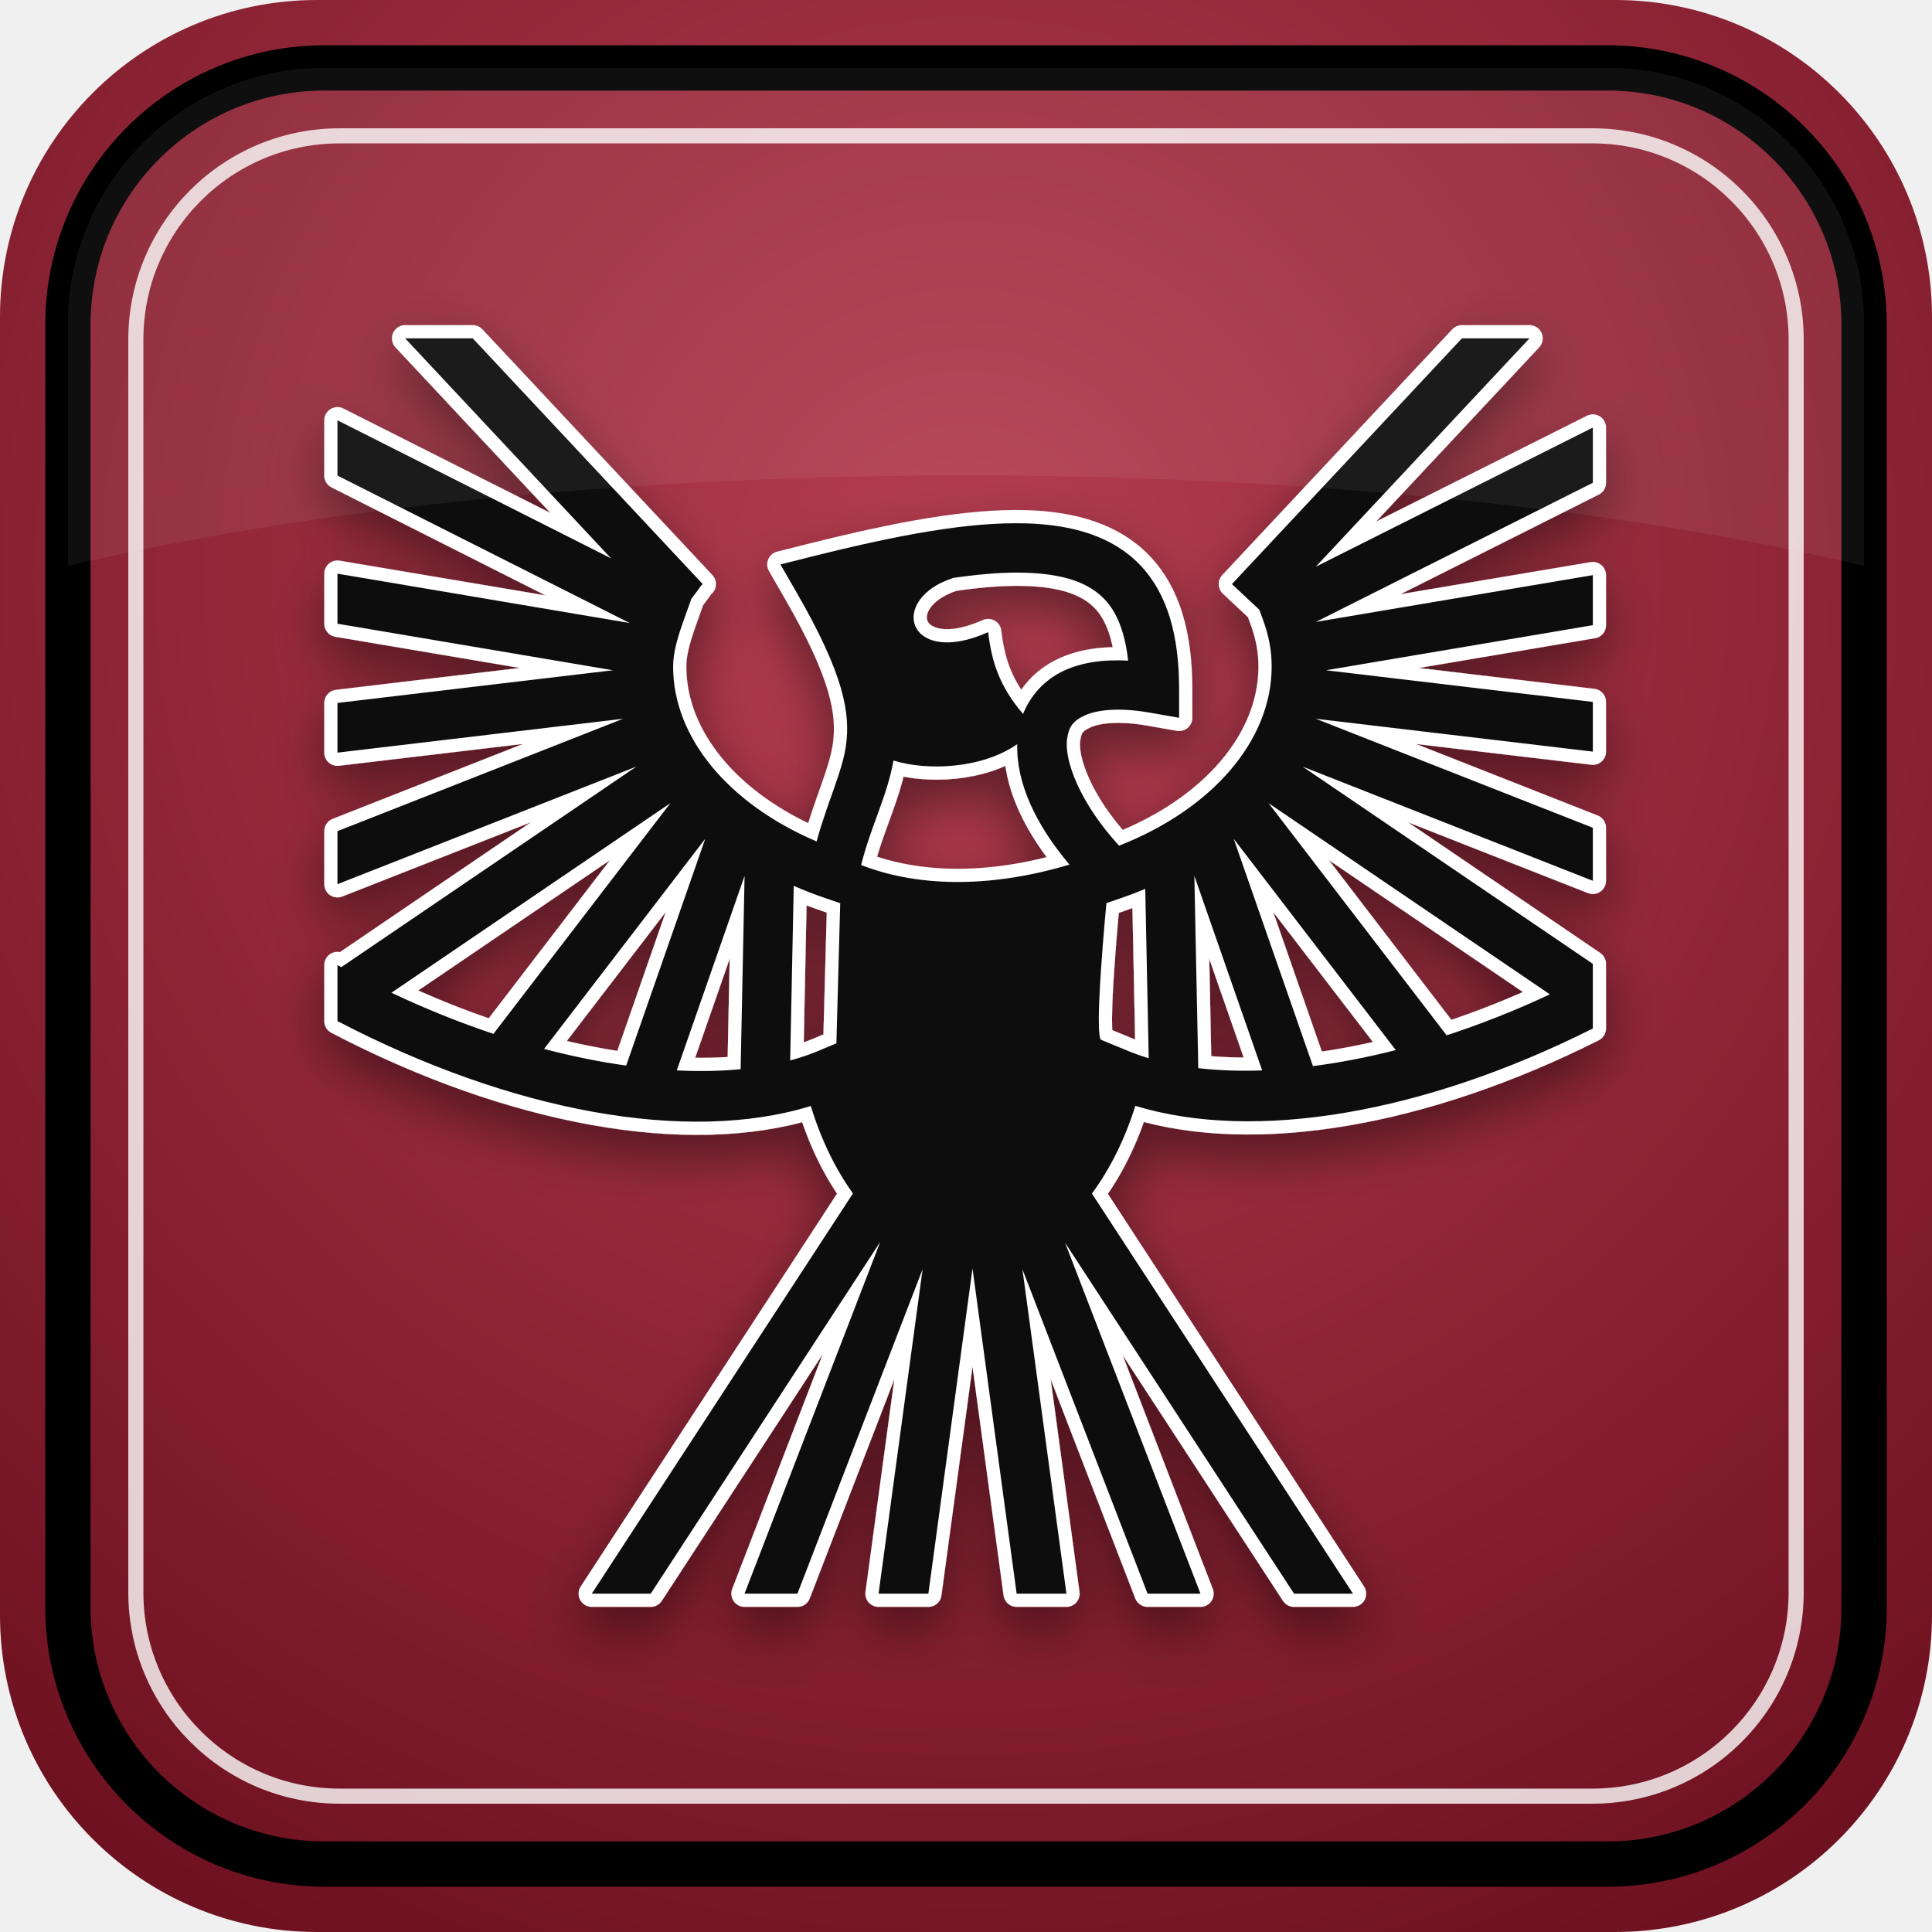
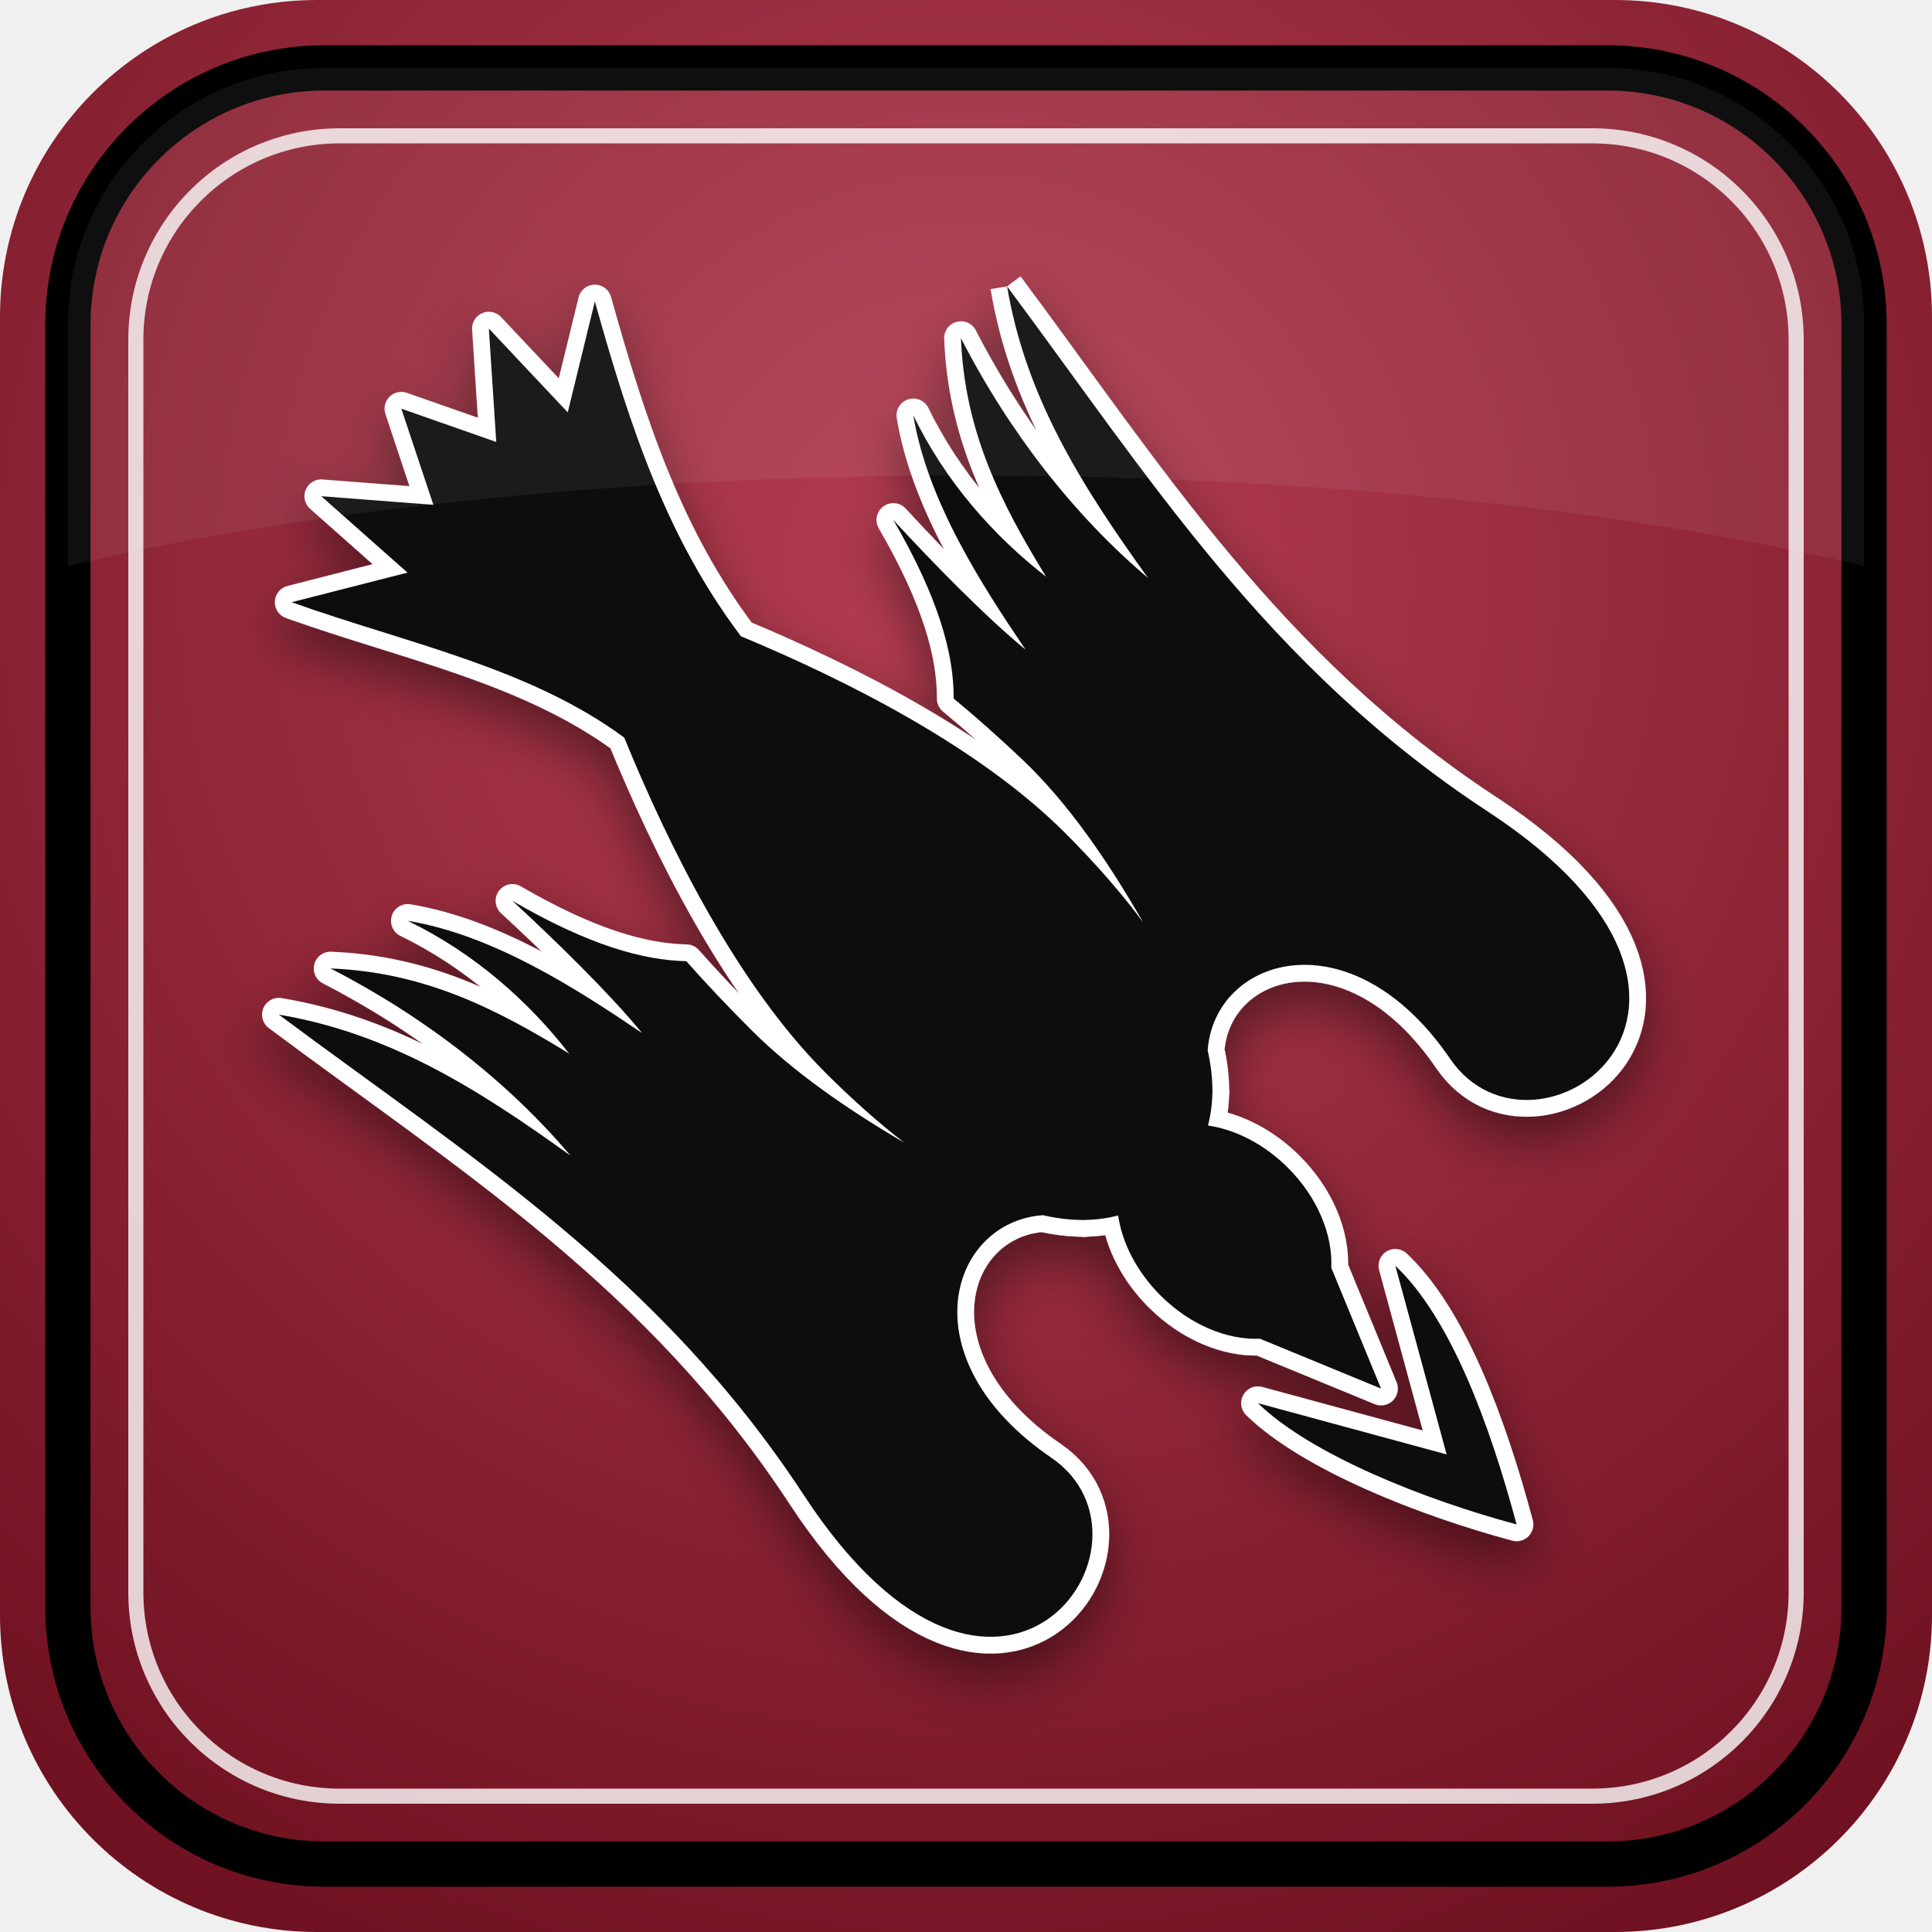
<svg xmlns="http://www.w3.org/2000/svg" viewBox="0 0 512 512" role="img" aria-label="Atlanta Falcons">
  <defs>
    <radialGradient id="f" cx="50%" cy="30%" r="80%">
      <stop offset="0" stop-color="#b53e51" />
      <stop offset="1" stop-color="#6d101f" />
    </radialGradient>
    <filter id="s" x="-10%" y="-10%" width="120%" height="120%">
      <feDropShadow dx="0" dy="6" stdDeviation="7" flood-color="#000" flood-opacity="0.45" />
    </filter>
  </defs>
  <rect width="512" height="512" rx="84" fill="url(#f)" />
  <rect x="18" y="18" width="476" height="476" rx="68" fill="none" stroke="#000000" stroke-width="12" />
  <rect x="36" y="36" width="440" height="440" rx="54" fill="none" stroke="#ffffff" stroke-width="4" opacity="0.8" />
  <g filter="url(#s)">
-     <g transform="translate(76.8 76.8) scale(0.7) ">
-       <g fill="#ffffff" stroke="#ffffff" stroke-width="10" stroke-linejoin="round">
-         <path d="m43.66 18.375l77.942 83.28l-103.56-52.25v20.933l110.624 55.814l-110.623-18.687v18.955l104.29 17.615l-104.29 12.373v18.82L126.19 162.4L18.042 204.95v20.083l113.16-44.525L19.496 256.43l-1.453-.793v21.217c65.806 34.34 132.51 46.543 179.203 32.154c3.824 12.527 9.197 23.717 15.95 33.09l-98.87 151.527h22.315l86.89-133.172l-51.378 133.172h20.032l47.38-122.8l-16.668 122.8h18.86l16.707-123.1l16.707 123.1h18.857l-16.666-122.8l47.38 122.8h20.033L293.527 360.8l86.666 132.825h22.313l-98.83-151.47c6.884-9.366 12.474-20.595 16.433-33.208c45.343 13.82 109.376 2.79 173.2-29.29v-24.466L383.425 180.51l109.887 43.236v-20.082L388.442 162.4l104.87 12.442v-18.82l-101.013-11.985l101.014-17.062V108.02l-104.84 17.71l104.84-52.664V52.152L388.42 104.838l80.92-86.463h-25.596l-87.07 93.033l10.346 9.684l1.197 3.215c2.333 6.264 3.502 11.874 3.502 18.347c0 27.94-22.42 53.896-57.76 67.795c-14.693-15.965-20.836-32.194-19.682-40.395c.63-4.474 2.12-6.77 6.56-8.858c4.442-2.087 12.65-3.236 24.878-1.088l10.978 1.93l-.014-11.147c-.03-20-4.383-35.828-14.752-46.682c-10.37-10.852-25.516-15.307-43.395-15.79h-.005c-21.498-.587-47.89 4.298-80.78 12.54l-12.01 3.01l6.185 10.72c17.82 30.892 20.35 45.607 18.635 57.835c-1.41 10.04-6.747 20.57-11.127 36.323c-33.276-14.21-54.31-39.248-54.31-66.194c0-5.457 1.75-11.222 4.128-17.884l2.77-7.768c4.31-5.594 3.082-4.444 4.31-5.594l-87.07-93.033zm231.328 88.69q1.549-.003 3.03.037h.004c15.15.41 24.503 3.856 30.39 10.02c4.566 4.78 7.734 12.16 8.965 23.27c-9.47-.514-17.64.672-24.49 3.89c-7.2 3.385-12.52 9.362-15.278 16.282c-8.773-10.16-11.91-19.657-13.213-30.957c-30.474 13.652-38.452-12.414-13.153-20.542c8.877-1.28 16.82-1.978 23.744-2zm.412 64.958c-.395 14.73 6.987 30.445 19.77 45.592c-27.713 8.296-55.653 9.176-78.88.162c3.84-15.15 9.727-25.68 12.27-39.562c12.53 3.915 33.24 3.23 46.84-6.192m-131.336 22.34L77.098 281.68c-12.686-4.224-25.63-9.41-38.614-15.56zm226.5 0L477.04 266.73c-13.155 6.165-26.255 11.33-39.08 15.508zm-213.287 13.48l-29.925 85.85c-9.986-1.393-20.393-3.487-31.086-6.298zm200.077.005l61.345 79.988c-10.8 2.753-21.3 4.773-31.35 6.066zm-185.18 14.04l-1.494 73.176c-7.553.735-15.648.887-24.176.463zm170.28 0l25.67 73.637c-8.555.31-16.65.02-24.183-.857zm-151.665 3.776a153 153 0 0 0 12.052 4.678l5.54 1.887l-1.448 53.043l-7.024 2.942c-3.268 1.368-6.77 2.548-10.473 3.547zm133.07 1.133l1.312 64.123a82 82 0 0 1-7.71-2.723L307.288 284c-3.073-.493 1.872-51.797 1.872-51.797l5.438-1.87a151 151 0 0 0 9.26-3.536z" />
+     <g transform="translate(66.56 66.56) scale(0.74) ">
+       <g fill="#ffffff" stroke="#ffffff" stroke-width="12" stroke-linejoin="round">
+         <path d="M270.713 12.61c6.643 39.436 26.262 70.82 50.46 104.41c-26.216-22.16-49.542-51.885-66.99-85.893c1.347 33.463 14.174 58.902 30.5 85.467c-18.768-14.65-35.86-33.73-47.558-57.805c5.06 30.615 24.262 60.356 40.176 83.886c-14.308-11.715-33.218-31.112-47.34-46.424c16.406 28.247 21.683 48.16 21.634 63.977c7.965 6.568 16.083 13.796 24.334 21.596c16.744 15.827 30.91 36.685 43.49 58.51c-7.446-10.075-16.69-20.75-27.95-32.012h-.003c-30.543-30.543-77.793-54.475-116.057-70.408c-26.277-34.84-39.484-73.923-52.322-119.918l-9.713 39.732L85.12 27.71l2.65 40.614l-33.995-11.916l11.48 34.432l-40.175-3.09l30.902 27.37l-41.498 10.603c41.23 14.726 84.974 23.305 119.118 48.482c15.908 38.907 40.43 88.373 72.02 119.963c9.87 9.867 19.278 18.166 28.237 25.086c-20.32-11.927-39.594-25.195-54.88-40.48c-8.6-8.6-16.3-16.744-23.142-24.5c-15.544-.32-35.038-5.788-62.29-21.616c15.314 14.12 34.712 33.033 46.43 47.342c-23.534-15.914-53.277-35.118-83.898-40.178c24.08 11.698 43.16 28.79 57.813 47.557c-26.566-16.326-52.006-29.152-85.47-30.5c34.01 17.45 63.736 40.777 85.897 66.995c-33.59-24.2-64.975-43.82-104.414-50.465c68.028 50.728 136.373 93.22 188 172.06c69.836 106.64 132.95 16.87 88.62-13.396c-51.68-35.28-36.602-84.41-2.993-86.83c5.078 1.163 9.893 1.72 14.438 1.705c.137.04.27.073.407.114l-.117-.12c4.32-.036 8.394-.586 12.22-1.604c1.428 9.75 6.59 20.066 15.143 28.62c10.646 10.645 24.022 16.04 35.64 15.52l43.376 17.862l-17.824-43.274c.578-11.653-4.816-25.1-15.51-35.793c-8.562-8.563-18.892-13.726-28.652-15.148c1.01-3.81 1.552-7.865 1.588-12.166l.12.118c-.04-.136-.074-.27-.114-.406c.014-4.542-.54-9.355-1.703-14.43c2.412-33.615 51.544-48.698 86.828 2.985c30.266 44.33 120.04-18.788 13.397-88.622C363.934 148.98 321.44 80.635 270.713 12.61m139.043 350.73l-.006.008l.012.01zm.006.017l18.36 67.55l-67.58-18.35c19.076 18.56 60.155 34.722 92.632 43.425c-9.707-36.232-23.735-74.074-43.412-92.625" />
      </g>
      <g fill="#101010">
-         <path d="m43.66 18.375l77.942 83.28l-103.56-52.25v20.933l110.624 55.814l-110.623-18.687v18.955l104.29 17.615l-104.29 12.373v18.82L126.19 162.4L18.042 204.95v20.083l113.16-44.525L19.496 256.43l-1.453-.793v21.217c65.806 34.34 132.51 46.543 179.203 32.154c3.824 12.527 9.197 23.717 15.95 33.09l-98.87 151.527h22.315l86.89-133.172l-51.378 133.172h20.032l47.38-122.8l-16.668 122.8h18.86l16.707-123.1l16.707 123.1h18.857l-16.666-122.8l47.38 122.8h20.033L293.527 360.8l86.666 132.825h22.313l-98.83-151.47c6.884-9.366 12.474-20.595 16.433-33.208c45.343 13.82 109.376 2.79 173.2-29.29v-24.466L383.425 180.51l109.887 43.236v-20.082L388.442 162.4l104.87 12.442v-18.82l-101.013-11.985l101.014-17.062V108.02l-104.84 17.71l104.84-52.664V52.152L388.42 104.838l80.92-86.463h-25.596l-87.07 93.033l10.346 9.684l1.197 3.215c2.333 6.264 3.502 11.874 3.502 18.347c0 27.94-22.42 53.896-57.76 67.795c-14.693-15.965-20.836-32.194-19.682-40.395c.63-4.474 2.12-6.77 6.56-8.858c4.442-2.087 12.65-3.236 24.878-1.088l10.978 1.93l-.014-11.147c-.03-20-4.383-35.828-14.752-46.682c-10.37-10.852-25.516-15.307-43.395-15.79h-.005c-21.498-.587-47.89 4.298-80.78 12.54l-12.01 3.01l6.185 10.72c17.82 30.892 20.35 45.607 18.635 57.835c-1.41 10.04-6.747 20.57-11.127 36.323c-33.276-14.21-54.31-39.248-54.31-66.194c0-5.457 1.75-11.222 4.128-17.884l2.77-7.768c4.31-5.594 3.082-4.444 4.31-5.594l-87.07-93.033zm231.328 88.69q1.549-.003 3.03.037h.004c15.15.41 24.503 3.856 30.39 10.02c4.566 4.78 7.734 12.16 8.965 23.27c-9.47-.514-17.64.672-24.49 3.89c-7.2 3.385-12.52 9.362-15.278 16.282c-8.773-10.16-11.91-19.657-13.213-30.957c-30.474 13.652-38.452-12.414-13.153-20.542c8.877-1.28 16.82-1.978 23.744-2zm.412 64.958c-.395 14.73 6.987 30.445 19.77 45.592c-27.713 8.296-55.653 9.176-78.88.162c3.84-15.15 9.727-25.68 12.27-39.562c12.53 3.915 33.24 3.23 46.84-6.192m-131.336 22.34L77.098 281.68c-12.686-4.224-25.63-9.41-38.614-15.56zm226.5 0L477.04 266.73c-13.155 6.165-26.255 11.33-39.08 15.508zm-213.287 13.48l-29.925 85.85c-9.986-1.393-20.393-3.487-31.086-6.298zm200.077.005l61.345 79.988c-10.8 2.753-21.3 4.773-31.35 6.066zm-185.18 14.04l-1.494 73.176c-7.553.735-15.648.887-24.176.463zm170.28 0l25.67 73.637c-8.555.31-16.65.02-24.183-.857zm-151.665 3.776a153 153 0 0 0 12.052 4.678l5.54 1.887l-1.448 53.043l-7.024 2.942c-3.268 1.368-6.77 2.548-10.473 3.547zm133.07 1.133l1.312 64.123a82 82 0 0 1-7.71-2.723L307.288 284c-3.073-.493 1.872-51.797 1.872-51.797l5.438-1.87a151 151 0 0 0 9.26-3.536z" />
+         <path d="M270.713 12.61c6.643 39.436 26.262 70.82 50.46 104.41c-26.216-22.16-49.542-51.885-66.99-85.893c1.347 33.463 14.174 58.902 30.5 85.467c-18.768-14.65-35.86-33.73-47.558-57.805c5.06 30.615 24.262 60.356 40.176 83.886c-14.308-11.715-33.218-31.112-47.34-46.424c16.406 28.247 21.683 48.16 21.634 63.977c7.965 6.568 16.083 13.796 24.334 21.596c16.744 15.827 30.91 36.685 43.49 58.51c-7.446-10.075-16.69-20.75-27.95-32.012h-.003c-30.543-30.543-77.793-54.475-116.057-70.408c-26.277-34.84-39.484-73.923-52.322-119.918l-9.713 39.732L85.12 27.71l2.65 40.614l-33.995-11.916l11.48 34.432l-40.175-3.09l30.902 27.37l-41.498 10.603c41.23 14.726 84.974 23.305 119.118 48.482c15.908 38.907 40.43 88.373 72.02 119.963c9.87 9.867 19.278 18.166 28.237 25.086c-20.32-11.927-39.594-25.195-54.88-40.48c-8.6-8.6-16.3-16.744-23.142-24.5c-15.544-.32-35.038-5.788-62.29-21.616c15.314 14.12 34.712 33.033 46.43 47.342c-23.534-15.914-53.277-35.118-83.898-40.178c24.08 11.698 43.16 28.79 57.813 47.557c-26.566-16.326-52.006-29.152-85.47-30.5c34.01 17.45 63.736 40.777 85.897 66.995c-33.59-24.2-64.975-43.82-104.414-50.465c68.028 50.728 136.373 93.22 188 172.06c69.836 106.64 132.95 16.87 88.62-13.396c-51.68-35.28-36.602-84.41-2.993-86.83c5.078 1.163 9.893 1.72 14.438 1.705c.137.04.27.073.407.114l-.117-.12c4.32-.036 8.394-.586 12.22-1.604c1.428 9.75 6.59 20.066 15.143 28.62c10.646 10.645 24.022 16.04 35.64 15.52l43.376 17.862l-17.824-43.274c.578-11.653-4.816-25.1-15.51-35.793c-8.562-8.563-18.892-13.726-28.652-15.148c1.01-3.81 1.552-7.865 1.588-12.166l.12.118c-.04-.136-.074-.27-.114-.406c.014-4.542-.54-9.355-1.703-14.43c2.412-33.615 51.544-48.698 86.828 2.985c30.266 44.33 120.04-18.788 13.397-88.622C363.934 148.98 321.44 80.635 270.713 12.61m139.043 350.73l-.006.008l.012.01zm.006.017l18.36 67.55l-67.58-18.35c19.076 18.56 60.155 34.722 92.632 43.425c-9.707-36.232-23.735-74.074-43.412-92.625" />
      </g>
    </g>
  </g>
  <path d="M84 18 H428 A68 68 0 0 1 494 84 V150 C360 118 152 118 18 150 V84 A68 68 0 0 1 84 18Z" fill="#fff" opacity="0.06" />
</svg>
